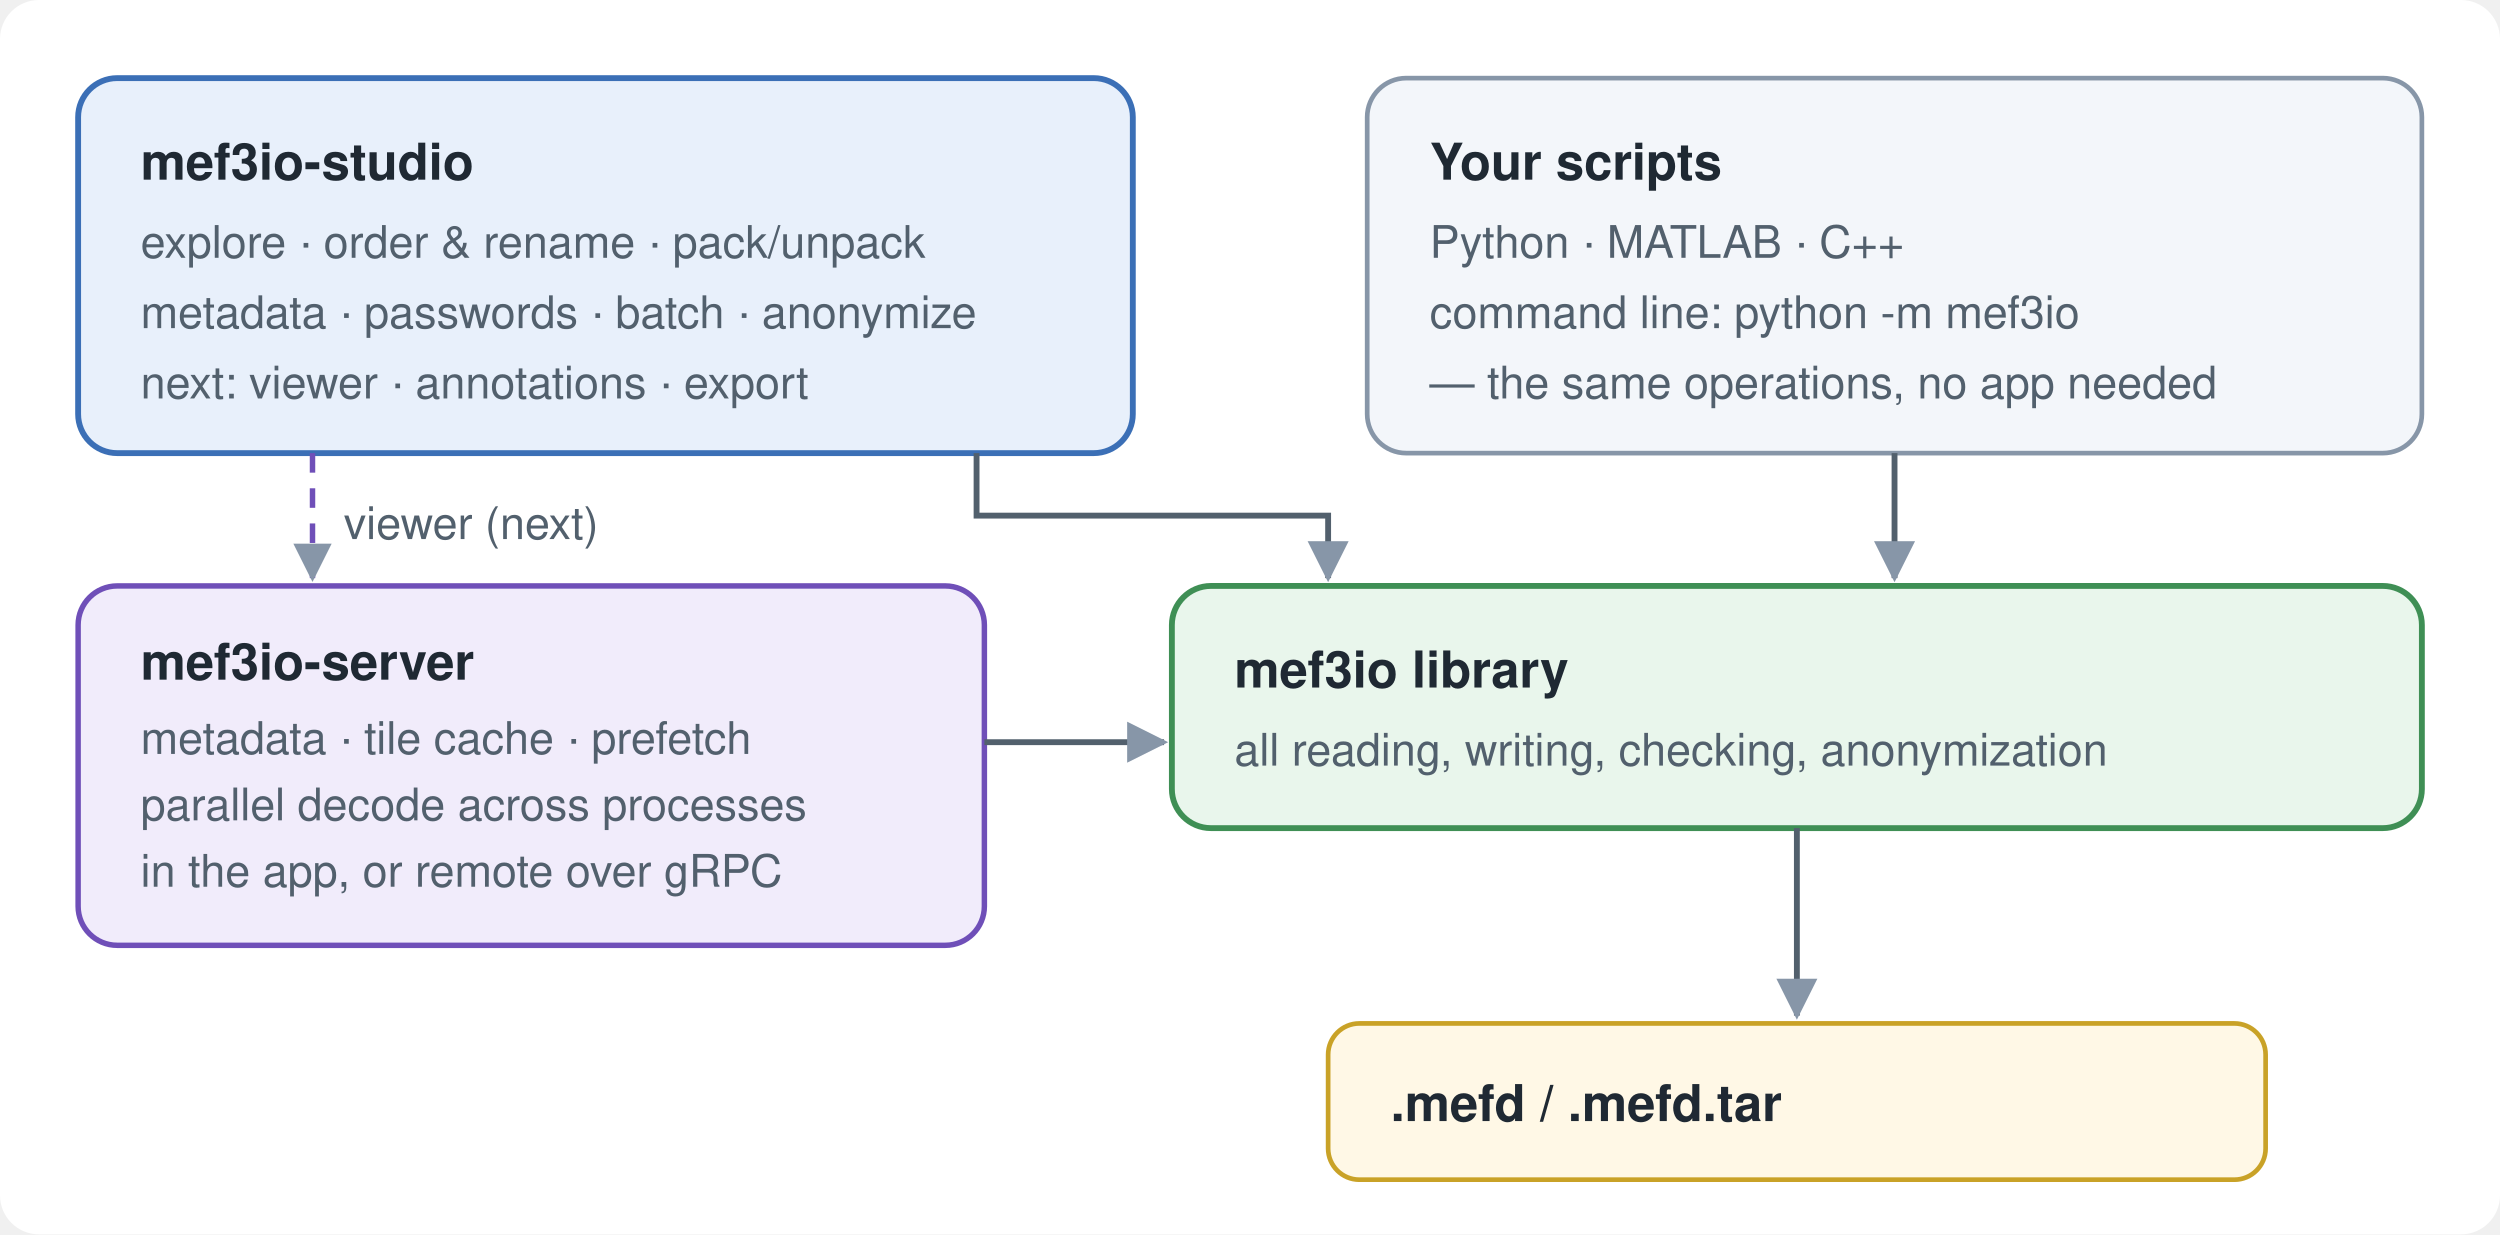
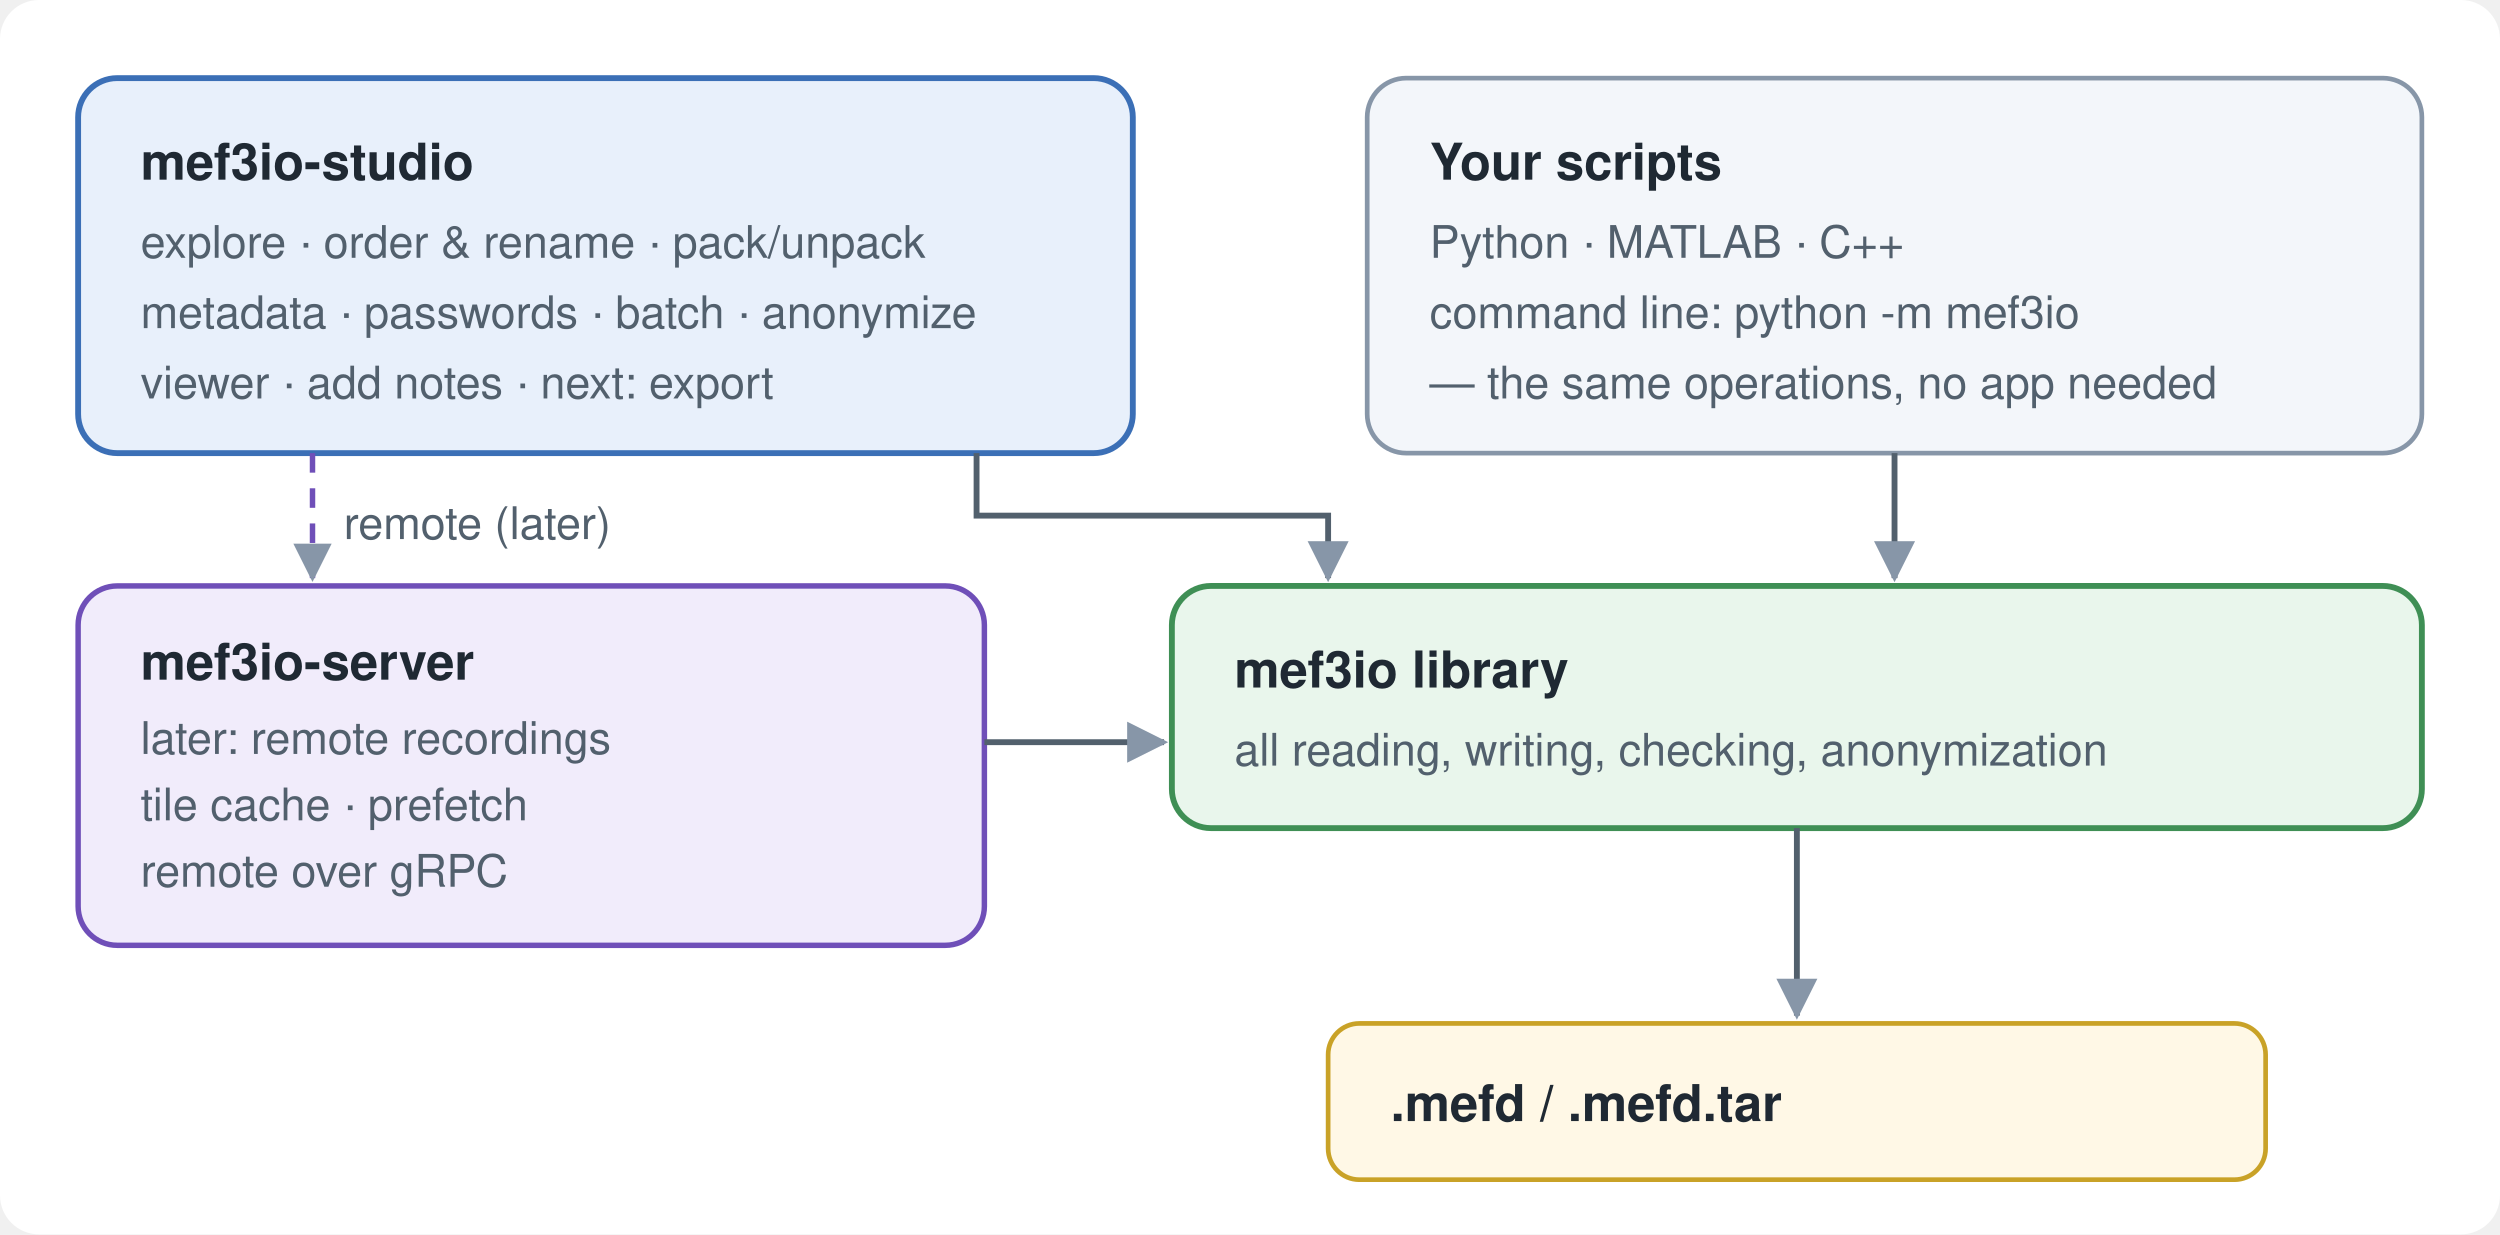
<svg xmlns="http://www.w3.org/2000/svg" viewBox="0 0 640 316" font-family="-apple-system, Segoe UI, Helvetica, Arial, sans-serif" font-size="13">
  <style>
    .bg { fill: #ffffff; }
    .app { fill: #e8f0fb; stroke: #3b6fb6; stroke-width: 1.5; }
    .lib { fill: #e9f6ec; stroke: #3f8f55; stroke-width: 1.5; }
    .srv { fill: #f1ecfb; stroke: #6f4fb8; stroke-width: 1.4; }
    .disk { fill: #fff8e6; stroke: #c9a227; stroke-width: 1.2; }
    .other { fill: #f3f6fa; stroke: #8796a8; stroke-width: 1.2; }
    .t { fill: #1f2933; font-weight: 600; }
    .m { fill: #52606d; font-size: 11.5px; }
    .arrow { stroke: #52606d; stroke-width: 1.5; fill: none; marker-end: url(#a); }
    .darrow { stroke: #6f4fb8; stroke-width: 1.4; fill: none; stroke-dasharray: 5 4; marker-end: url(#a); }
    @media (prefers-color-scheme: dark) {
      .bg { fill: #0d1117; }
      .app { fill: #102038; stroke: #6ea3ea; }
      .lib { fill: #11281a; stroke: #5fbf7a; }
      .srv { fill: #1d1633; stroke: #a58be6; }
      .other { fill: #161b22; stroke: #6e7681; }
      .disk { fill: #2b2410; stroke: #d6b347; }
      .t { fill: #e6edf3; }
      .m { fill: #9aa7b4; }
      .arrow { stroke: #9aa7b4; }
      .darrow { stroke: #a58be6; }
    }
  </style>
  <defs>
    <marker id="a" viewBox="0 0 10 10" refX="9" refY="5" markerWidth="7" markerHeight="7" orient="auto">
      <path d="M0,0 L10,5 L0,10 z" fill="#8796a8" />
    </marker>
  </defs>
  <rect class="bg" x="0" y="0" width="640" height="316" rx="10" />
  <rect class="app" x="20" y="20" width="270" height="96" rx="10" />
  <text class="t" x="36" y="46">mef3io-studio</text>
  <text class="m" x="36" y="66">explore · order &amp; rename · pack/unpack</text>
  <text class="m" x="36" y="84">metadata · passwords · batch · anonymize</text>
-   <text class="m" x="36" y="102">next: viewer · annotations · export</text>
+   <text class="m" x="36" y="102">viewer · add notes · next: export</text>
  <rect class="other" x="350" y="20" width="270" height="96" rx="10" />
  <text class="t" x="366" y="46">Your scripts</text>
  <text class="m" x="366" y="66">Python · MATLAB · C++</text>
  <text class="m" x="366" y="84">command line: python -m mef3io</text>
  <text class="m" x="366" y="102">— the same operations, no app needed</text>
  <rect class="srv" x="20" y="150" width="232" height="92" rx="10" />
  <text class="t" x="36" y="174">mef3io-server</text>
-   <text class="m" x="36" y="193">metadata · tile cache · prefetch</text>
-   <text class="m" x="36" y="210">parallel decode across processes</text>
-   <text class="m" x="36" y="227">in the app, or remote over gRPC</text>
+   <text class="m" x="36" y="193">later: remote recordings</text>
+   <text class="m" x="36" y="210">tile cache · prefetch</text>
+   <text class="m" x="36" y="227">remote over gRPC</text>
  <rect class="lib" x="300" y="150" width="320" height="62" rx="10" />
  <text class="t" x="316" y="176">mef3io library</text>
  <text class="m" x="316" y="196">all reading, writing, checking, anonymization</text>
  <rect class="disk" x="340" y="262" width="240" height="40" rx="8" />
  <text class="t" x="356" y="287">.mefd / .mefd.tar</text>
  <path class="arrow" d="M250 116 V132 H340 V148" />
  <path class="darrow" d="M80 116 V148" />
-   <text class="m" x="88" y="138">viewer (next)</text>
+   <text class="m" x="88" y="138">remote (later)</text>
  <path class="arrow" d="M252 190 H298" />
  <path class="arrow" d="M485 116 V148" />
  <path class="arrow" d="M460 212 V260" />
</svg>
